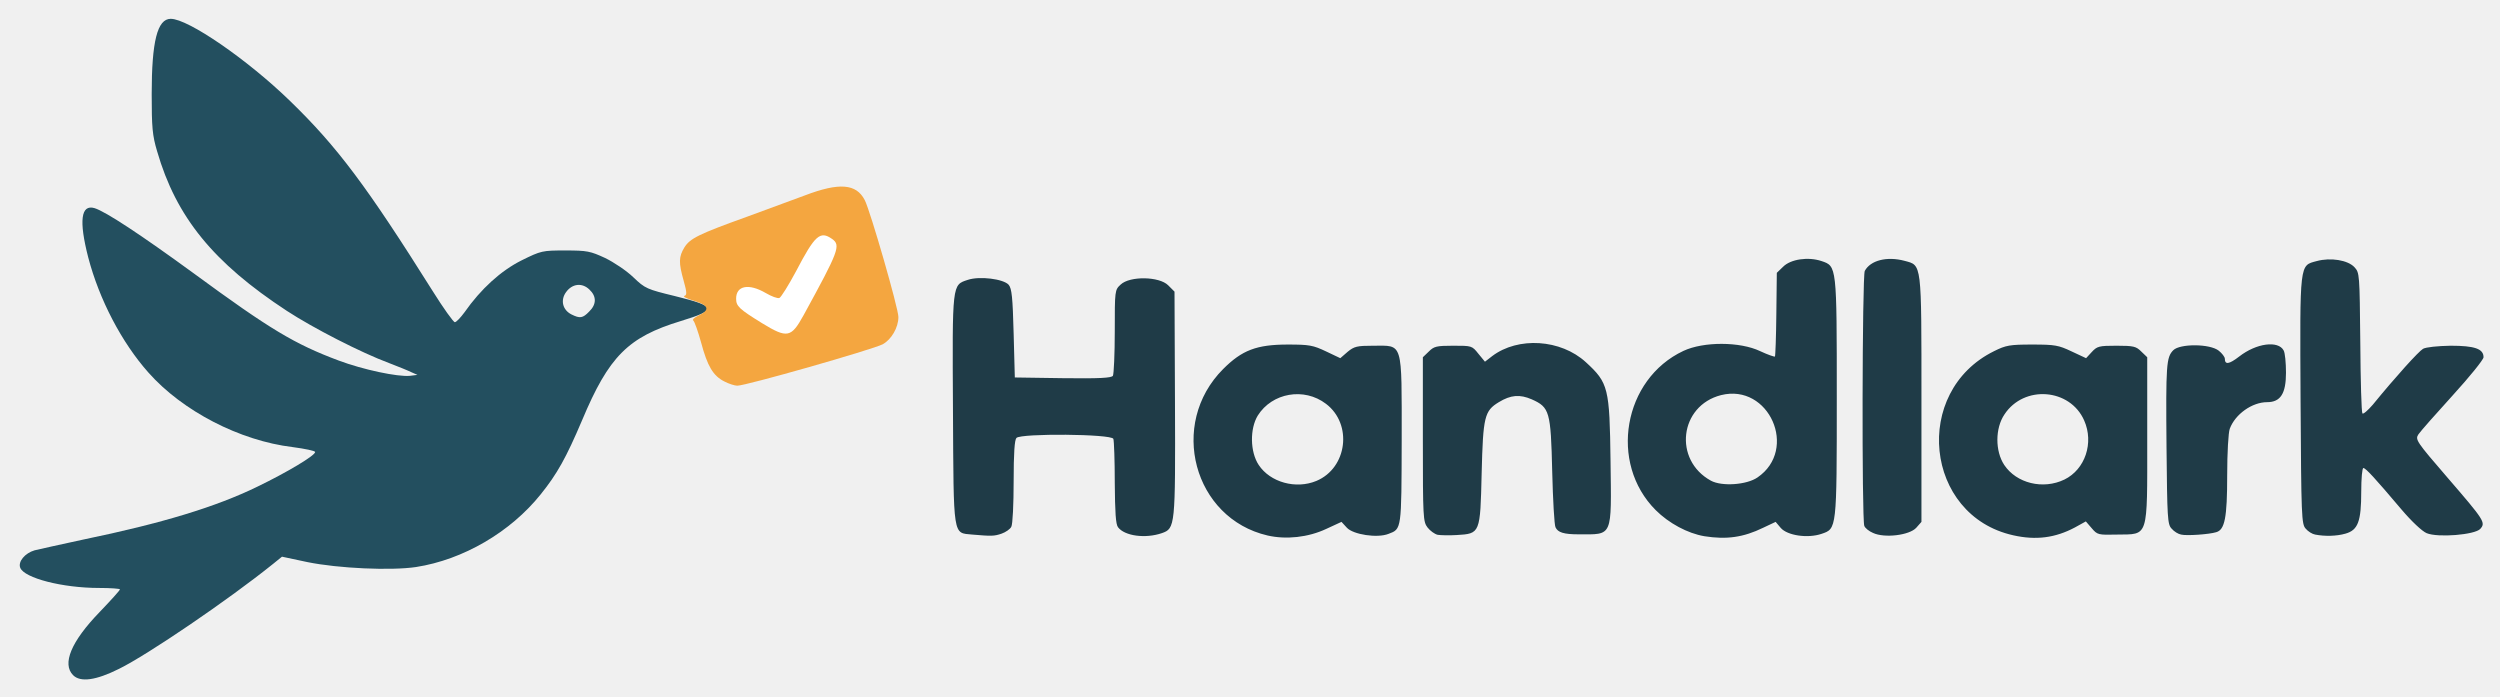
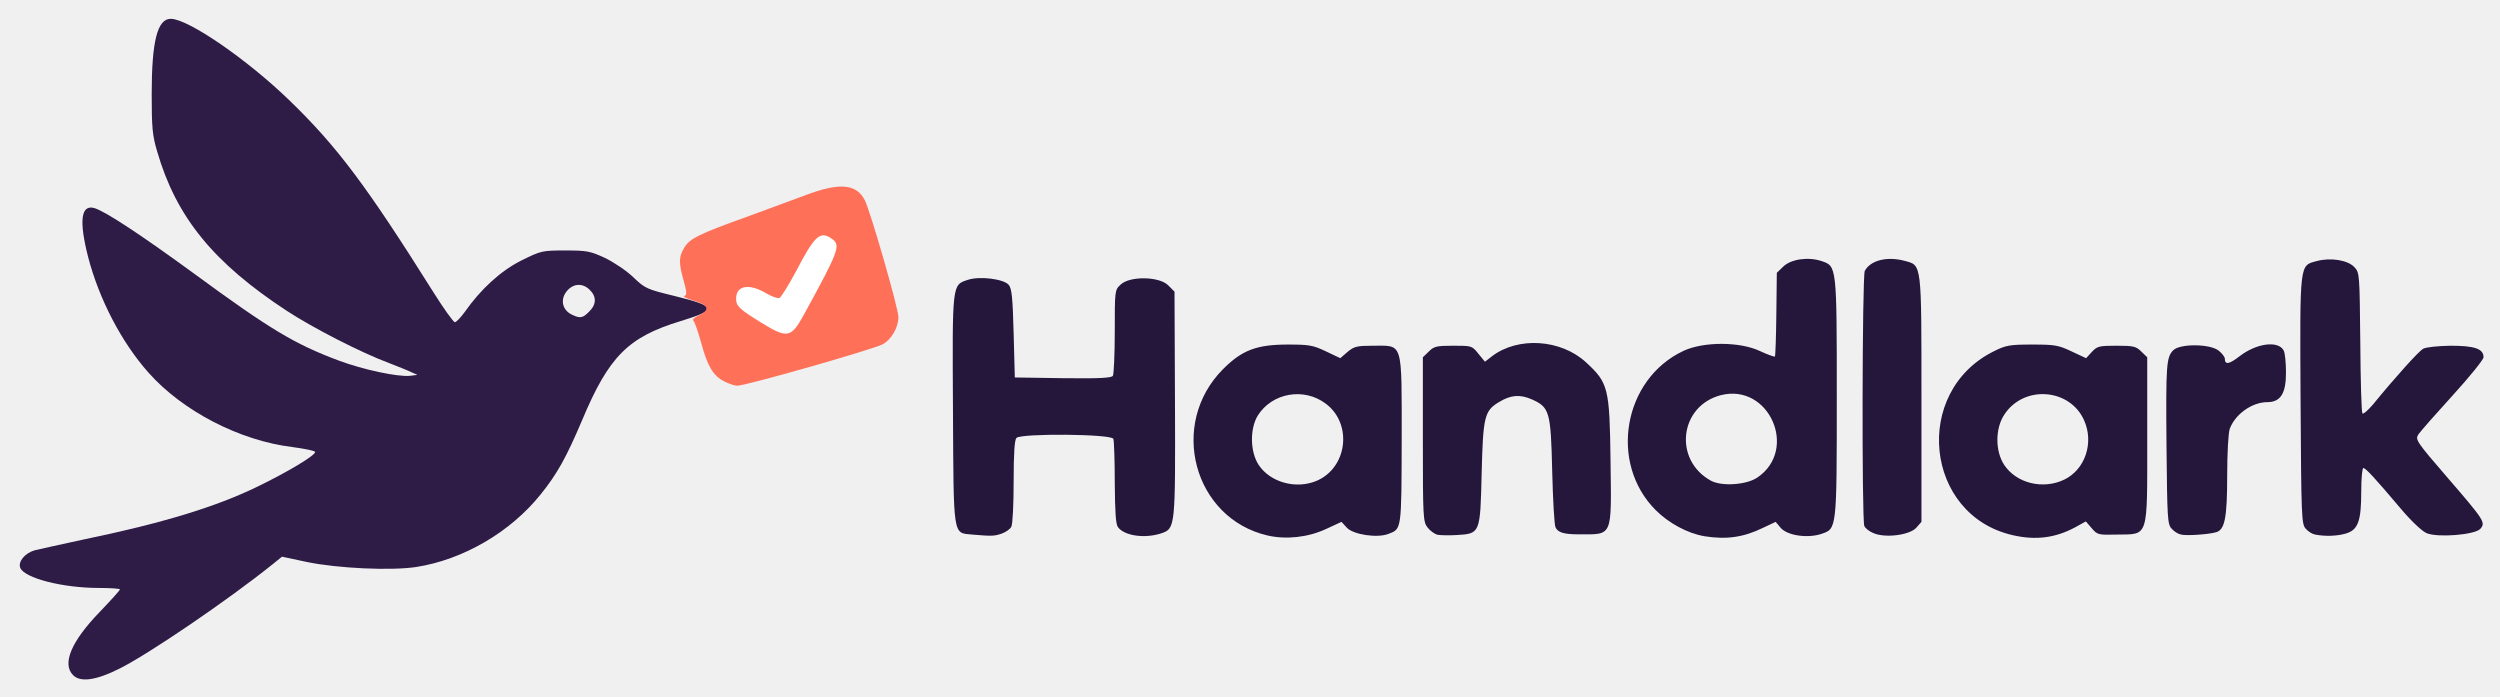
<svg xmlns="http://www.w3.org/2000/svg" viewBox="-8 -8 1063 296" role="img" aria-label="Handlark">
-   <path fill="#234F5F" fill-rule="evenodd" d="M23.1 279.1C18.3 274.3 22.2 264.8 34.4 252.2C39.1 247.3 43.0 243.0 43.0 242.6C43.0 242.3 39.0 242.0 34.1 242.0C18.6 242.0 2.3 237.8 0.6 233.4C-0.4 230.8 2.6 227.2 6.7 226.0C8.8 225.5 18.2 223.4 27.5 221.4C60.9 214.5 83.9 207.5 101.5 198.9C114.1 192.8 126.0 185.7 126.0 184.2C126.0 183.7 121.7 182.8 116.4 182.1C94.0 179.4 69.6 166.8 55.1 150.4C43.8 137.7 34.2 119.4 29.5 101.4C25.5 85.8 26.4 78.8 32.2 80.5C37.0 82.0 51.7 91.7 74.2 108.1C106.9 132.1 117.3 138.3 136.0 145.3C146.4 149.2 161.1 152.3 166.3 151.8L169.5 151.4L167.0 150.3C165.6 149.6 161.4 147.9 157.5 146.4C145.6 142.0 125.0 131.4 114.0 124.2C82.7 103.7 66.9 84.3 58.8 56.3C56.8 49.6 56.5 46.2 56.5 32.0C56.5 9.6 58.9 0.0 64.6 0.0C72.0 0.0 97.2 17.3 115.4 35.0C135.4 54.4 147.9 71.1 176.0 115.8C180.5 123.0 184.8 129.0 185.4 129.0C186.0 129.0 187.8 127.1 189.5 124.8C196.5 114.8 205.0 107.1 213.8 102.7C222.1 98.6 222.6 98.5 232.4 98.5C241.7 98.5 243.0 98.8 249.3 101.7C253.0 103.5 258.4 107.1 261.3 109.9C266.3 114.7 267.1 115.0 279.0 117.9C296.8 122.3 297.2 123.7 281.5 128.5C259.1 135.3 250.9 143.5 239.5 170.7C232.7 186.7 228.9 193.5 221.9 202.2C209.0 218.3 188.9 230.0 168.9 233.1C158.3 234.7 135.9 233.7 122.7 231.0L111.9 228.7L108.2 231.7C89.2 247.0 54.8 270.4 42.6 276.4C32.8 281.3 26.2 282.2 23.1 279.1ZM242.5 124.5C245.7 121.4 245.7 118.0 242.6 115.1C239.5 112.1 235.3 112.6 232.7 116.2C230.2 119.6 231.2 123.8 235.0 125.7C238.6 127.5 239.8 127.3 242.5 124.5Z" />
-   <path fill="#F4A640" fill-rule="evenodd" d="M300.0 154.2C295.2 151.8 292.8 147.7 290.1 137.6C288.8 132.9 287.3 128.7 286.8 128.3C286.2 128.0 287.2 127.0 289.1 126.1C294.0 123.8 293.4 121.8 287.1 119.9C284.1 119.0 282.2 118.1 283.0 117.8C284.1 117.5 284.1 116.4 282.7 111.4C280.5 103.6 280.6 101.2 283.0 97.2C285.4 93.4 288.9 91.6 309.5 84.2C317.2 81.4 328.3 77.3 334.2 75.1C348.9 69.5 356.1 70.1 359.7 77.1C362.1 81.8 374.0 123.1 374.0 126.8C374.0 131.3 371.0 136.4 367.3 138.4C362.8 140.7 309.2 156.0 305.5 156.0C304.4 156.0 301.9 155.2 300.0 154.2Z" />
+   <path fill="#2E1C47" fill-rule="evenodd" d="M23.1 279.1C18.3 274.3 22.2 264.8 34.4 252.2C39.1 247.3 43.0 243.0 43.0 242.6C43.0 242.3 39.0 242.0 34.1 242.0C18.6 242.0 2.3 237.8 0.6 233.4C-0.4 230.8 2.6 227.2 6.7 226.0C8.8 225.5 18.2 223.4 27.5 221.4C60.9 214.5 83.9 207.5 101.5 198.9C114.1 192.8 126.0 185.7 126.0 184.2C126.0 183.7 121.7 182.8 116.4 182.1C94.0 179.4 69.6 166.8 55.1 150.4C43.8 137.7 34.2 119.4 29.5 101.4C25.5 85.8 26.4 78.8 32.2 80.5C37.0 82.0 51.7 91.7 74.2 108.1C106.9 132.1 117.3 138.3 136.0 145.3C146.4 149.2 161.1 152.3 166.3 151.8L169.5 151.4L167.0 150.3C165.6 149.6 161.4 147.9 157.5 146.4C145.6 142.0 125.0 131.4 114.0 124.2C82.7 103.7 66.9 84.3 58.8 56.3C56.8 49.6 56.5 46.2 56.5 32.0C56.5 9.6 58.9 0.0 64.6 0.0C72.0 0.0 97.2 17.3 115.4 35.0C135.4 54.4 147.9 71.1 176.0 115.8C180.5 123.0 184.8 129.0 185.4 129.0C186.0 129.0 187.8 127.1 189.5 124.8C196.5 114.8 205.0 107.1 213.8 102.7C222.1 98.6 222.6 98.5 232.4 98.5C241.7 98.5 243.0 98.8 249.3 101.7C253.0 103.5 258.4 107.1 261.3 109.9C266.3 114.7 267.1 115.0 279.0 117.9C296.8 122.3 297.2 123.7 281.5 128.5C259.1 135.3 250.9 143.5 239.5 170.7C232.7 186.7 228.9 193.5 221.9 202.2C209.0 218.3 188.9 230.0 168.9 233.1C158.3 234.7 135.9 233.7 122.7 231.0L111.9 228.7L108.2 231.7C89.2 247.0 54.8 270.4 42.6 276.4C32.8 281.3 26.2 282.2 23.1 279.1ZM242.5 124.5C245.7 121.4 245.7 118.0 242.6 115.1C239.5 112.1 235.3 112.6 232.7 116.2C230.2 119.6 231.2 123.8 235.0 125.7C238.6 127.5 239.8 127.3 242.5 124.5Z" />
+   <path fill="#FF7059" fill-rule="evenodd" d="M300.0 154.2C295.2 151.8 292.8 147.7 290.1 137.6C288.8 132.9 287.3 128.7 286.8 128.3C286.2 128.0 287.2 127.0 289.1 126.1C294.0 123.8 293.4 121.8 287.1 119.9C284.1 119.0 282.2 118.1 283.0 117.8C284.1 117.5 284.1 116.4 282.7 111.4C280.5 103.6 280.6 101.2 283.0 97.2C285.4 93.4 288.9 91.6 309.5 84.2C317.2 81.4 328.3 77.3 334.2 75.1C348.9 69.5 356.1 70.1 359.7 77.1C362.1 81.8 374.0 123.1 374.0 126.8C374.0 131.3 371.0 136.4 367.3 138.4C362.8 140.7 309.2 156.0 305.5 156.0C304.4 156.0 301.9 155.2 300.0 154.2Z" />
  <path fill="#FFFFFF" fill-rule="evenodd" d="M316.0 129.4C306.3 123.4 305.0 122.2 305.0 119.0C305.0 113.4 310.4 112.4 317.6 116.6C320.0 118.0 322.6 119.0 323.4 118.7C324.1 118.4 327.3 113.3 330.5 107.3C338.5 92.0 340.7 90.0 345.8 93.6C349.6 96.3 348.7 98.6 333.7 126.0C328.4 135.6 326.8 136.0 316.0 129.4Z" />
-   <path fill="#1F3B47" fill-rule="evenodd" d="M531.0 219.7C499.5 212.4 488.7 172.3 512.1 148.9C520.1 140.9 526.3 138.5 539.6 138.5C548.7 138.5 550.3 138.8 555.8 141.4L561.9 144.3L565.0 141.6C567.8 139.3 569.0 139.0 575.9 139.0C588.7 139.0 588.0 136.6 588.0 179.1C587.9 217.4 588.0 216.9 582.4 219.0C577.6 220.9 567.4 219.3 564.7 216.4L562.4 213.9L555.9 216.9C548.2 220.5 538.9 221.5 531.0 219.7ZM716.7 220.0C709.6 218.8 701.6 214.5 696.0 208.9C676.0 188.9 682.2 153.2 707.8 141.2C716.3 137.2 731.8 137.2 740.4 141.3C743.6 142.8 746.5 143.8 746.7 143.6C746.9 143.4 747.2 135.3 747.3 125.6L747.5 108.0L750.2 105.4C753.4 102.2 760.8 101.1 766.5 103.0C773.0 105.2 773.0 104.8 773.0 161.0C773.0 217.3 773.0 216.8 766.5 219.0C760.6 221.0 752.0 219.7 749.2 216.5L747.0 213.9L741.7 216.4C733.3 220.5 726.1 221.5 716.7 220.0ZM848.0 219.6C810.3 211.2 804.9 158.5 839.9 141.3C844.9 138.8 846.6 138.5 856.1 138.5C865.8 138.5 867.3 138.8 872.8 141.4L879.0 144.3L881.4 141.7C883.7 139.2 884.5 139.0 892.0 139.0C899.3 139.0 900.3 139.3 902.5 141.5L905.0 143.9L905.0 178.9C905.0 221.3 905.7 219.1 892.2 219.3C884.1 219.5 883.8 219.4 881.4 216.6L878.9 213.7L874.2 216.3C865.9 220.7 857.7 221.8 848.0 219.6ZM405.4 219.3C397.1 218.5 397.5 221.1 397.2 166.4C396.9 112.3 396.8 113.2 403.5 111.0C408.5 109.3 418.7 110.6 420.9 113.1C422.2 114.7 422.6 118.3 423.0 133.8L423.5 152.5L443.9 152.8C459.6 153.0 464.5 152.7 465.2 151.8C465.6 151.1 466.0 142.6 466.0 132.9C466.0 115.5 466.0 115.3 468.5 113.0C472.4 109.3 484.9 109.5 488.7 113.3L491.4 116.0L491.6 163.2C491.8 215.9 491.7 216.7 486.0 218.7C479.0 221.1 470.2 219.9 467.4 216.2C466.4 215.0 466.1 209.8 466.0 197.3C466.0 187.9 465.7 179.5 465.4 178.6C464.6 176.5 426.2 176.2 424.2 178.2C423.4 179.0 423.0 184.6 423.0 196.8C423.0 206.3 422.6 215.0 422.0 216.0C421.5 217.0 419.6 218.3 417.9 218.9C414.7 220.0 413.6 220.0 405.4 219.3ZM603.3 219.4C602.0 219.1 600.1 217.7 599.0 216.3C597.1 213.8 597.0 212.3 597.0 178.8L597.0 143.9L599.5 141.5C601.7 139.3 602.7 139.0 609.9 139.0C617.8 139.0 617.9 139.0 620.6 142.4L623.4 145.8L626.5 143.4C637.5 135.1 655.6 136.2 666.3 146.0C675.9 154.8 676.4 156.9 676.8 188.0C677.2 220.8 677.9 219.2 663.3 219.2C656.9 219.2 654.4 218.4 653.4 216.2C652.9 215.3 652.3 204.6 652.0 192.5C651.4 166.9 650.9 165.2 643.3 161.8C638.2 159.6 634.4 159.9 629.3 163.0C623.2 166.7 622.6 169.1 622.0 193.2C621.4 218.9 621.4 218.9 611.4 219.5C608.2 219.7 604.5 219.6 603.3 219.4ZM788.4 218.6C786.7 217.9 785.0 216.5 784.7 215.6C783.6 212.8 783.8 109.3 784.9 107.2C787.3 102.7 794.3 100.9 801.8 102.9C809.2 104.9 809.0 103.0 809.0 161.9L809.0 213.9L806.8 216.4C803.9 219.6 793.3 220.9 788.4 218.6ZM919.4 219.3C918.2 219.1 916.4 218.0 915.4 216.8C913.6 215.0 913.5 212.3 913.2 182.1C912.9 147.1 913.1 143.9 916.1 140.9C918.9 138.1 931.6 138.1 935.4 141.1C936.8 142.2 938.0 143.8 938.0 144.5C938.0 147.2 939.8 146.9 944.1 143.6C951.4 137.9 960.7 136.7 963.0 141.0C963.6 142.0 964.0 146.3 964.0 150.5C964.0 159.3 961.7 163.0 956.0 163.0C949.6 163.0 942.4 168.1 940.1 174.3C939.5 175.9 939.0 184.5 939.0 194.1C939.0 212.1 938.0 217.3 934.3 218.3C931.4 219.2 921.7 219.9 919.4 219.3ZM976.4 219.3C975.2 219.1 973.4 218.0 972.4 216.8C970.6 214.9 970.5 211.8 970.2 162.4C969.9 103.1 969.7 105.0 977.1 103.0C983.0 101.4 990.3 102.6 993.1 105.6C995.3 108.0 995.3 108.4 995.6 137.6C995.7 153.8 996.1 167.4 996.5 167.8C996.9 168.2 998.8 166.5 1000.9 164.1C1010.8 152.0 1020.4 141.4 1022.3 140.3C1023.6 139.6 1028.5 139.1 1034.0 139.0C1044.2 139.0 1048.0 140.3 1048.0 143.9C1048.0 144.9 1042.1 152.2 1034.9 160.1C1027.7 168.0 1021.1 175.5 1020.3 176.7C1018.9 178.9 1019.3 179.6 1032.6 195.0C1048.4 213.3 1049.0 214.2 1046.6 216.9C1044.3 219.4 1028.6 220.7 1023.8 218.7C1021.9 217.9 1017.4 213.7 1013.0 208.5C1002.0 195.5 997.9 191.0 996.9 191.0C996.4 191.0 996.0 195.5 996.0 201.0C996.0 213.8 994.6 217.4 989.3 218.9C985.5 220.0 980.5 220.1 976.4 219.3ZM551.7 196.5C564.9 191.0 567.2 172.3 555.8 163.7C546.5 156.6 532.9 159.0 526.8 168.7C523.4 174.3 523.5 184.1 527.2 189.7C532.1 197.1 543.0 200.1 551.7 196.5ZM739.3 195.0C756.7 183.1 744.2 154.9 723.8 160.0C706.1 164.5 703.4 187.6 719.5 196.4C724.1 198.9 734.7 198.2 739.3 195.0ZM869.8 195.9C878.6 191.6 882.4 180.3 878.2 170.8C872.2 157.1 852.6 155.6 844.3 168.2C840.3 174.1 840.3 183.8 844.2 189.7C849.4 197.5 860.7 200.3 869.8 195.9Z" />
+   <path fill="#25173B" fill-rule="evenodd" d="M531.0 219.7C499.5 212.4 488.7 172.3 512.1 148.9C520.1 140.9 526.3 138.5 539.6 138.5C548.7 138.5 550.3 138.8 555.8 141.4L561.9 144.3L565.0 141.6C567.8 139.3 569.0 139.0 575.9 139.0C588.7 139.0 588.0 136.6 588.0 179.1C587.9 217.4 588.0 216.9 582.4 219.0C577.6 220.9 567.4 219.3 564.7 216.4L562.4 213.9L555.9 216.9C548.2 220.5 538.9 221.5 531.0 219.7ZM716.7 220.0C709.6 218.8 701.6 214.5 696.0 208.9C676.0 188.9 682.2 153.2 707.8 141.2C716.3 137.2 731.8 137.2 740.4 141.3C743.6 142.8 746.5 143.8 746.7 143.6C746.9 143.4 747.2 135.3 747.3 125.6L747.5 108.0L750.2 105.4C753.4 102.2 760.8 101.1 766.5 103.0C773.0 105.2 773.0 104.8 773.0 161.0C773.0 217.3 773.0 216.8 766.5 219.0C760.6 221.0 752.0 219.7 749.2 216.5L747.0 213.9L741.7 216.4C733.3 220.5 726.1 221.5 716.7 220.0ZM848.0 219.6C810.3 211.2 804.9 158.5 839.9 141.3C844.9 138.8 846.6 138.5 856.1 138.5C865.8 138.5 867.3 138.8 872.8 141.4L879.0 144.3L881.4 141.7C883.7 139.2 884.5 139.0 892.0 139.0C899.3 139.0 900.3 139.3 902.5 141.5L905.0 143.9L905.0 178.9C905.0 221.3 905.7 219.1 892.2 219.3C884.1 219.5 883.8 219.4 881.4 216.6L878.9 213.7L874.2 216.3C865.9 220.7 857.7 221.8 848.0 219.6ZM405.4 219.3C397.1 218.5 397.5 221.1 397.2 166.4C396.9 112.3 396.8 113.2 403.5 111.0C408.5 109.3 418.7 110.6 420.9 113.1C422.2 114.7 422.6 118.3 423.0 133.8L423.5 152.5L443.9 152.8C459.6 153.0 464.5 152.7 465.2 151.8C465.6 151.1 466.0 142.6 466.0 132.9C466.0 115.5 466.0 115.3 468.5 113.0C472.4 109.3 484.9 109.5 488.7 113.3L491.4 116.0L491.6 163.2C491.8 215.9 491.7 216.7 486.0 218.7C479.0 221.1 470.2 219.9 467.4 216.2C466.4 215.0 466.1 209.8 466.0 197.3C466.0 187.9 465.7 179.5 465.4 178.6C464.6 176.5 426.2 176.2 424.2 178.2C423.4 179.0 423.0 184.6 423.0 196.8C423.0 206.3 422.6 215.0 422.0 216.0C421.5 217.0 419.6 218.3 417.9 218.9C414.7 220.0 413.6 220.0 405.4 219.3ZM603.3 219.4C602.0 219.1 600.1 217.7 599.0 216.3C597.1 213.8 597.0 212.3 597.0 178.8L597.0 143.9L599.5 141.5C601.7 139.3 602.7 139.0 609.9 139.0C617.8 139.0 617.9 139.0 620.6 142.4L623.4 145.8L626.5 143.4C637.5 135.1 655.6 136.2 666.3 146.0C675.9 154.8 676.4 156.9 676.8 188.0C677.2 220.8 677.9 219.2 663.3 219.2C656.9 219.2 654.4 218.4 653.4 216.2C652.9 215.3 652.3 204.6 652.0 192.5C651.4 166.9 650.9 165.2 643.3 161.8C638.2 159.6 634.4 159.9 629.3 163.0C623.2 166.7 622.6 169.1 622.0 193.2C621.4 218.9 621.4 218.9 611.4 219.5C608.2 219.7 604.5 219.6 603.3 219.4ZM788.4 218.6C786.7 217.9 785.0 216.5 784.7 215.6C783.6 212.8 783.8 109.3 784.9 107.2C787.3 102.7 794.3 100.9 801.8 102.9C809.2 104.9 809.0 103.0 809.0 161.9L809.0 213.9L806.8 216.4C803.9 219.6 793.3 220.9 788.4 218.6ZM919.4 219.3C918.2 219.1 916.4 218.0 915.4 216.8C913.6 215.0 913.5 212.3 913.2 182.1C912.9 147.1 913.1 143.9 916.1 140.9C918.9 138.1 931.6 138.1 935.4 141.1C936.8 142.2 938.0 143.8 938.0 144.5C938.0 147.2 939.8 146.9 944.1 143.6C951.4 137.9 960.7 136.7 963.0 141.0C963.6 142.0 964.0 146.3 964.0 150.5C964.0 159.3 961.7 163.0 956.0 163.0C949.6 163.0 942.4 168.1 940.1 174.3C939.5 175.9 939.0 184.5 939.0 194.1C939.0 212.1 938.0 217.3 934.3 218.3C931.4 219.2 921.7 219.9 919.4 219.3ZM976.4 219.3C975.2 219.1 973.4 218.0 972.4 216.8C970.6 214.9 970.5 211.8 970.2 162.4C969.9 103.1 969.7 105.0 977.1 103.0C983.0 101.4 990.3 102.6 993.1 105.6C995.3 108.0 995.3 108.4 995.6 137.6C995.7 153.8 996.1 167.4 996.5 167.8C996.9 168.2 998.8 166.5 1000.9 164.1C1010.8 152.0 1020.4 141.4 1022.3 140.3C1023.6 139.6 1028.5 139.1 1034.0 139.0C1044.2 139.0 1048.0 140.3 1048.0 143.9C1048.0 144.9 1042.1 152.2 1034.9 160.1C1027.7 168.0 1021.1 175.5 1020.3 176.7C1018.9 178.9 1019.3 179.6 1032.6 195.0C1048.4 213.3 1049.0 214.2 1046.6 216.9C1044.3 219.4 1028.6 220.7 1023.8 218.7C1021.9 217.9 1017.4 213.7 1013.0 208.5C1002.0 195.5 997.9 191.0 996.9 191.0C996.4 191.0 996.0 195.5 996.0 201.0C996.0 213.8 994.6 217.4 989.3 218.9C985.5 220.0 980.5 220.1 976.4 219.3ZM551.7 196.5C564.9 191.0 567.2 172.3 555.8 163.7C546.5 156.6 532.9 159.0 526.8 168.7C523.4 174.3 523.5 184.1 527.2 189.7C532.1 197.1 543.0 200.1 551.7 196.5ZM739.3 195.0C756.7 183.1 744.2 154.9 723.8 160.0C706.1 164.5 703.4 187.6 719.5 196.4C724.1 198.9 734.7 198.2 739.3 195.0ZM869.8 195.9C878.6 191.6 882.4 180.3 878.2 170.8C872.2 157.1 852.6 155.6 844.3 168.2C840.3 174.1 840.3 183.8 844.2 189.7C849.4 197.5 860.7 200.3 869.8 195.9Z" />
</svg>
